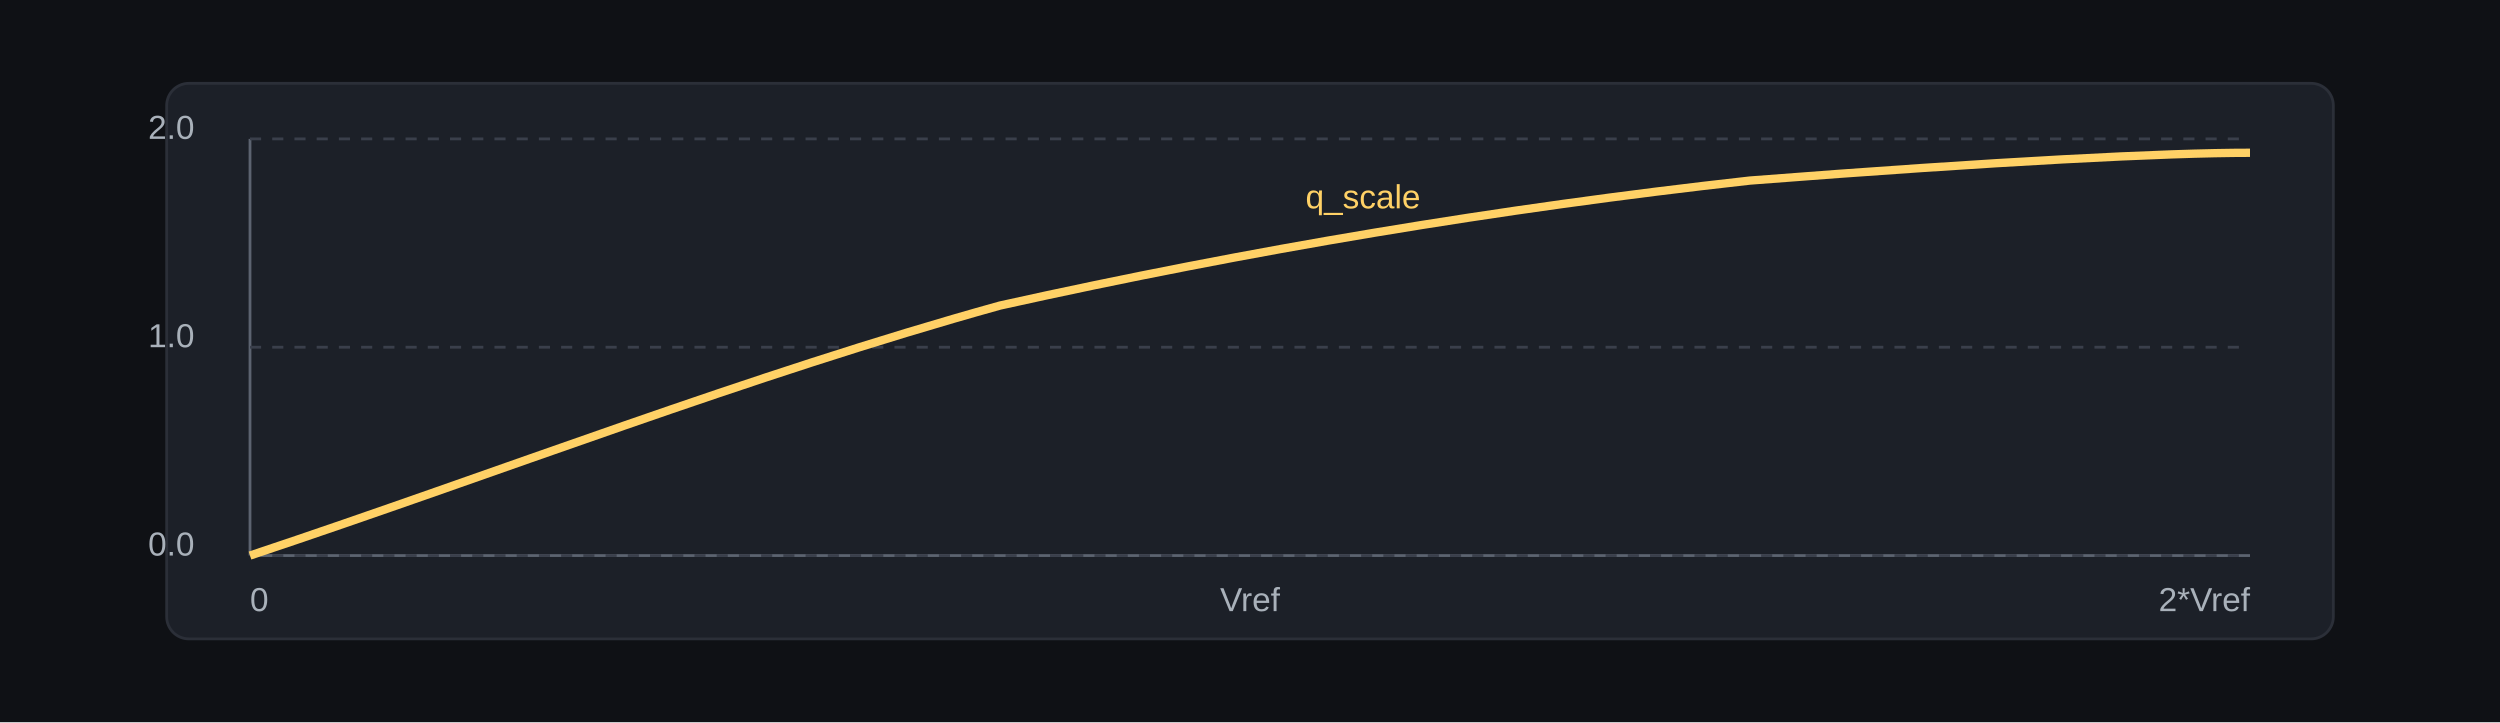
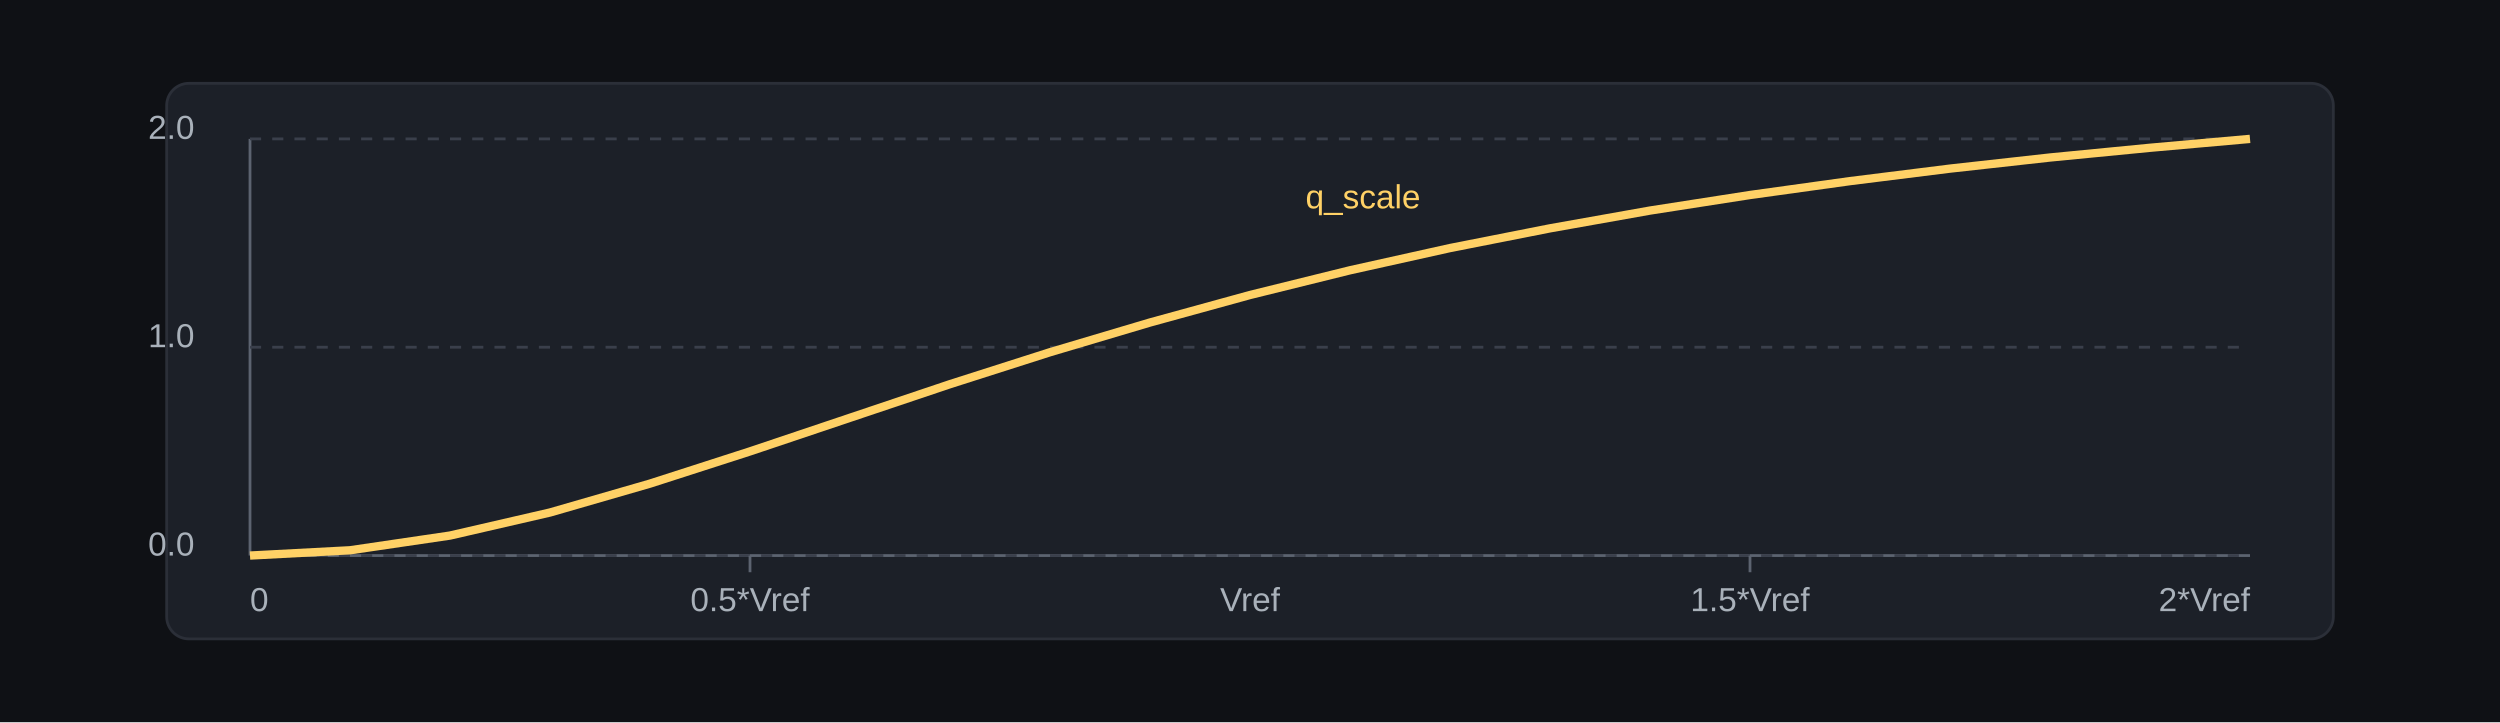
<svg xmlns="http://www.w3.org/2000/svg" width="900" height="260" viewBox="0 0 900 260">
  <rect width="900" height="260" fill="#0f1115" />
  <rect x="60" y="30" width="780" height="200" rx="8" fill="#1c2028" stroke="#2b2f38" stroke-width="1" />
  <line x1="90" y1="200" x2="810" y2="200" stroke="#5c6370" stroke-width="1" />
  <line x1="90" y1="50" x2="90" y2="200" stroke="#5c6370" stroke-width="1" />
  <line x1="90" y1="200" x2="810" y2="200" stroke="#3a3f4b" stroke-dasharray="4,4" />
  <line x1="90" y1="125" x2="810" y2="125" stroke="#3a3f4b" stroke-dasharray="4,4" />
  <line x1="90" y1="50" x2="810" y2="50" stroke="#3a3f4b" stroke-dasharray="4,4" />
  <text x="90" y="220" fill="#a9b1ba" font-family="Arial" font-size="12">0</text>
+   <text x="270" y="220" fill="#a9b1ba" font-family="Arial" font-size="12" text-anchor="middle">0.5*Vref</text>
  <text x="450" y="220" fill="#a9b1ba" font-family="Arial" font-size="12" text-anchor="middle">Vref</text>
+   <text x="630" y="220" fill="#a9b1ba" font-family="Arial" font-size="12" text-anchor="middle">1.5*Vref</text>
  <text x="810" y="220" fill="#a9b1ba" font-family="Arial" font-size="12" text-anchor="end">2*Vref</text>
+   <line x1="270" y1="200" x2="270" y2="206" stroke="#5c6370" stroke-width="1" />
+   <line x1="630" y1="200" x2="630" y2="206" stroke="#5c6370" stroke-width="1" />
  <text x="70" y="200" fill="#a9b1ba" font-family="Arial" font-size="12" text-anchor="end">0.0</text>
  <text x="70" y="125" fill="#a9b1ba" font-family="Arial" font-size="12" text-anchor="end">1.0</text>
  <text x="70" y="50" fill="#a9b1ba" font-family="Arial" font-size="12" text-anchor="end">2.0</text>
-   <path d="M90 200 C180 170, 270 135, 360 110 C450 90, 540 75, 630 65 C720 58, 780 55, 810 55" fill="none" stroke="#ffd166" stroke-width="3" />
+   <path d="M90.0 200.0 L126.0 198.1 L162.0 192.8 L198.0 184.5 L234.0 174.1 L270.0 162.5 L306.0 150.4 L342.0 138.3 L378.0 126.8 L414.0 116.1 L450.0 106.2 L486.0 97.3 L522.0 89.3 L558.0 82.2 L594.0 75.8 L630.0 70.2 L666.0 65.2 L702.0 60.7 L738.0 56.7 L774.0 53.2 L810.0 50.0" fill="none" stroke="#ffd166" stroke-width="3" />
  <text x="470" y="75" fill="#ffd166" font-family="Arial" font-size="12">q_scale</text>
</svg>
